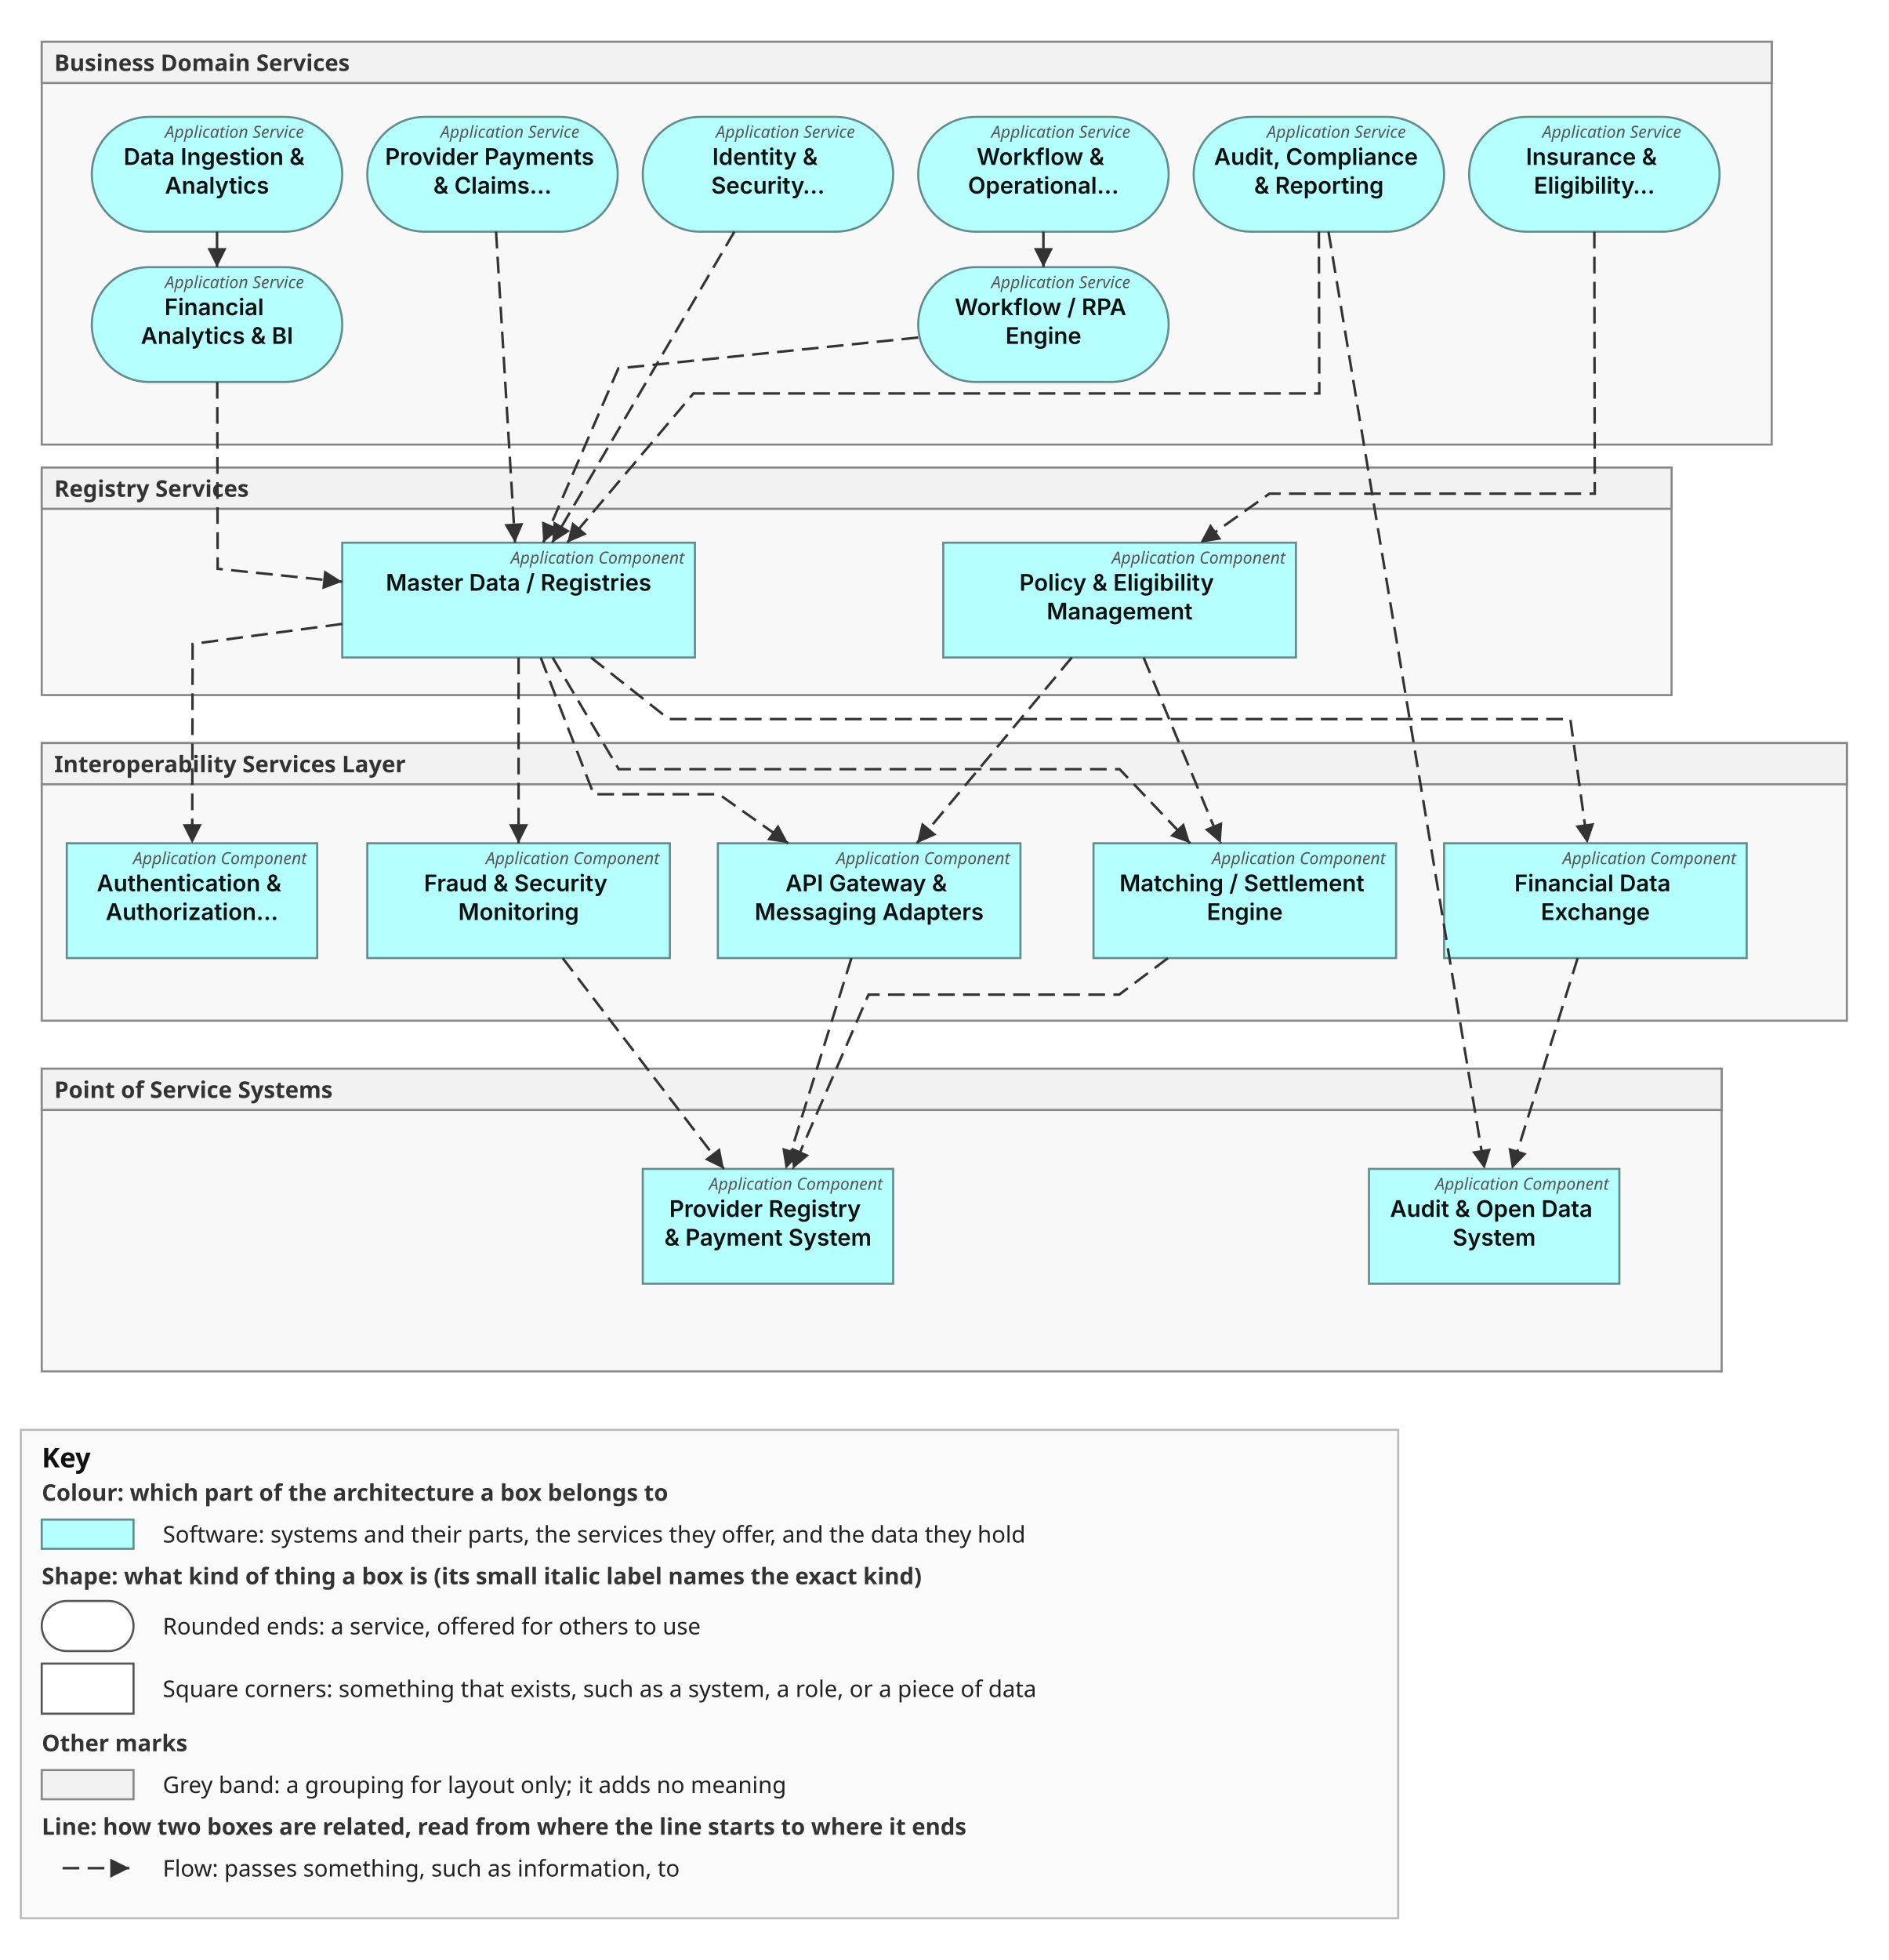
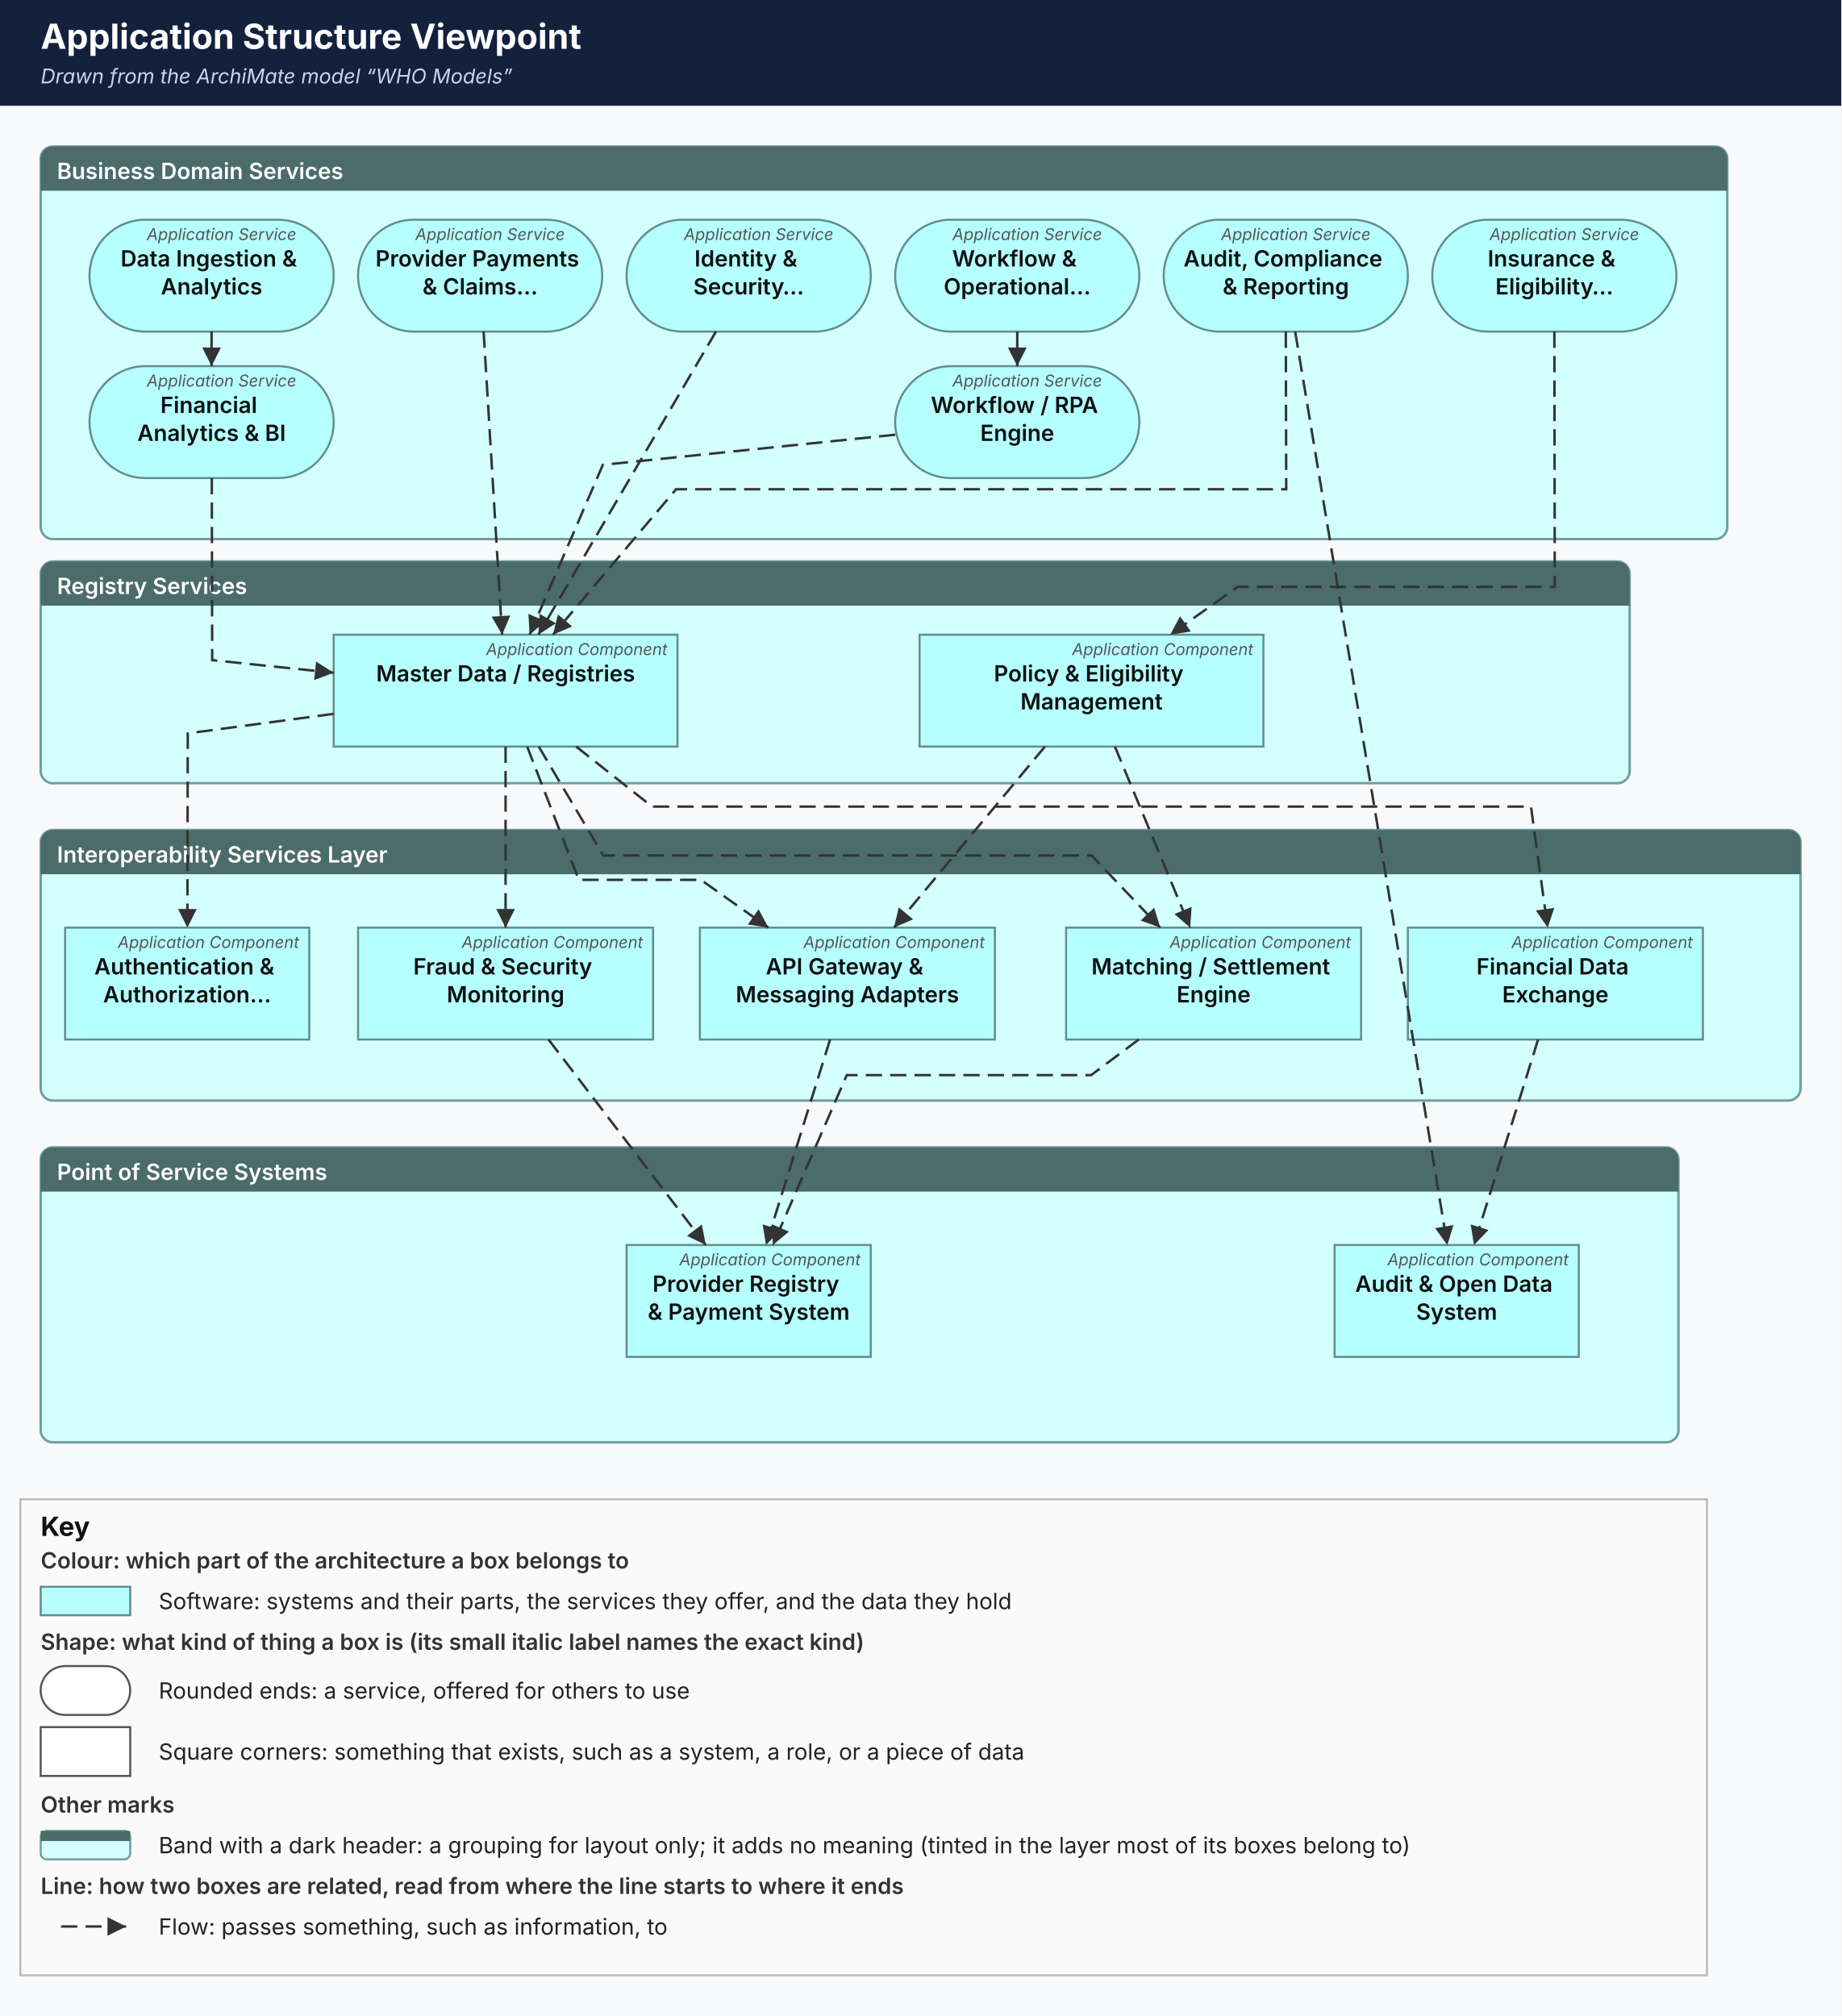
- <svg xmlns="http://www.w3.org/2000/svg" viewBox="28 16 905 939" width="905" height="939" role="img" aria-labelledby="av-title">
+ <svg xmlns="http://www.w3.org/2000/svg" viewBox="28 -36 905 991" width="905" height="991" role="img" aria-labelledby="av-title">
  <style>
- .av-name{font:600 11px system-ui,-apple-system,"Segoe UI",sans-serif;fill:#111}
- .av-type{font:italic 8px system-ui,sans-serif;fill:#555}
- .av-group{font:600 11px system-ui,sans-serif;fill:#333}
- .av-note{font:10px system-ui,sans-serif;fill:#222}
- .av-key{font:11px system-ui,sans-serif;fill:#222}
- .av-keyh{font:600 11px system-ui,sans-serif;fill:#333}
- .av-keyt{font:700 13px system-ui,sans-serif;fill:#111}
- .av-rel{font:9px system-ui,sans-serif;fill:#333;paint-order:stroke;stroke:#fff;stroke-width:3px}
+ .av-name{font:600 11px Inter, "Segoe UI", system-ui, -apple-system, Helvetica, Arial, sans-serif;fill:#111}
+ .av-type{font:italic 8px Inter, "Segoe UI", system-ui, -apple-system, Helvetica, Arial, sans-serif;fill:#555}
+ .av-group{font:600 11px Inter, "Segoe UI", system-ui, -apple-system, Helvetica, Arial, sans-serif;fill:#333}
+ .av-note{font:10px Inter, "Segoe UI", system-ui, -apple-system, Helvetica, Arial, sans-serif;fill:#222}
+ .av-key{font:11px Inter, "Segoe UI", system-ui, -apple-system, Helvetica, Arial, sans-serif;fill:#222}
+ .av-keyh{font:600 11px Inter, "Segoe UI", system-ui, -apple-system, Helvetica, Arial, sans-serif;fill:#333}
+ .av-keyt{font:700 13px Inter, "Segoe UI", system-ui, -apple-system, Helvetica, Arial, sans-serif;fill:#111}
+ .av-rel{font:9px Inter, "Segoe UI", system-ui, -apple-system, Helvetica, Arial, sans-serif;fill:#333;paint-order:stroke;stroke:#fff;stroke-width:3px}
a:hover rect,a:hover polygon,a:focus rect,a:focus polygon{stroke:#06c;stroke-width:2.5}
</style>
  <defs>
    <marker id="arrow-open" viewBox="0 0 12 12" refX="11" refY="6" markerWidth="11" markerHeight="11" orient="auto-start-reverse" markerUnits="userSpaceOnUse">
      <path d="M1 1 L11 6 L1 11" fill="none" stroke="#333" stroke-width="1.3" />
    </marker>
    <marker id="arrow-filled" viewBox="0 0 12 12" refX="11" refY="6" markerWidth="11" markerHeight="11" orient="auto-start-reverse" markerUnits="userSpaceOnUse">
      <path d="M1 1 L11 6 L1 11 Z" fill="#333" />
    </marker>
    <marker id="arrow-small" viewBox="0 0 10 10" refX="9" refY="5" markerWidth="8" markerHeight="8" orient="auto-start-reverse" markerUnits="userSpaceOnUse">
      <path d="M1 1 L9 5 L1 9" fill="none" stroke="#333" stroke-width="1.2" />
    </marker>
    <marker id="triangle-hollow" viewBox="0 0 14 14" refX="13" refY="7" markerWidth="13" markerHeight="13" orient="auto-start-reverse" markerUnits="userSpaceOnUse">
      <path d="M1 1 L13 7 L1 13 Z" fill="#fff" stroke="#333" stroke-width="1.2" />
    </marker>
    <marker id="diamond-filled" viewBox="0 0 16 10" refX="1" refY="5" markerWidth="16" markerHeight="10" orient="auto-start-reverse" markerUnits="userSpaceOnUse">
      <path d="M1 5 L8 1 L15 5 L8 9 Z" fill="#333" />
    </marker>
    <marker id="diamond-hollow" viewBox="0 0 16 10" refX="1" refY="5" markerWidth="16" markerHeight="10" orient="auto-start-reverse" markerUnits="userSpaceOnUse">
      <path d="M1 5 L8 1 L15 5 L8 9 Z" fill="#fff" stroke="#333" stroke-width="1.2" />
    </marker>
    <marker id="dot" viewBox="0 0 8 8" refX="4" refY="4" markerWidth="7" markerHeight="7" orient="auto" markerUnits="userSpaceOnUse">
      <circle cx="4" cy="4" r="3.2" fill="#333" />
    </marker>
    <pattern id="missing" width="8" height="8" patternUnits="userSpaceOnUse" patternTransform="rotate(45)">
      <rect width="8" height="8" fill="#fff" />
      <line x1="0" y1="0" x2="0" y2="8" stroke="#d33" stroke-width="2" />
    </pattern>
  </defs>
-   <rect x="28" y="16" width="905" height="939" fill="#fff" />
-   <g class="av-g">
-     <rect x="48" y="528" width="805" height="145" fill="#f2f2f2" fill-opacity=".55" stroke="#888" />
-     <rect x="48" y="528" width="805" height="19.75" fill="#f2f2f2" stroke="#888" />
-     <text class="av-group" x="54" y="542">Point of Service Systems</text>
+   <rect x="28" y="-36" width="905" height="991" fill="#f8f9fb" />
+   <rect x="28" y="-36" width="905" height="52" fill="#14213d" />
+   <text x="48" y="-12" style="font:700 17px Inter, &quot;Segoe UI&quot;, system-ui, -apple-system, Helvetica, Arial, sans-serif;fill:#fff">Application Structure Viewpoint</text>
+   <text x="48" y="5" style="font:italic 10px Inter, &quot;Segoe UI&quot;, system-ui, -apple-system, Helvetica, Arial, sans-serif;fill:#c9d6e6">Drawn from the ArchiMate model “WHO Models”</text>
+   <g class="av-g">
+     <rect x="48" y="528" width="805" height="145" rx="6" fill="#d3ffff" stroke="#709e9e" stroke-width="1.2" />
+     <path d="M48 534 a6 6 0 0 1 6 -6 h793 a6 6 0 0 1 6 6 v15.75 h-805 z" fill="#4c6b6b" />
+     <text class="av-group" x="56" y="544" style="fill:#fff">Point of Service Systems</text>
  </g>
  <a href="../../../en/dpi-h-ra/archimate/0.2.0-draft.1/elements/provider-registry-payment-system/" target="_top">
    <rect x="336" y="576" width="120" height="55" fill="#b5ffff" stroke="#648c8c" stroke-width="1" />
    <text class="av-type" x="451" y="586" text-anchor="end">Application Component</text>
    <text class="av-name" x="396" y="599" text-anchor="middle">
      <tspan x="396" dy="0">Provider Registry</tspan>
      <tspan x="396" dy="13.75">&amp; Payment System</tspan>
    </text>
  </a>
  <a href="../../../en/dpi-h-ra/archimate/0.2.0-draft.1/elements/audit-open-data-system/" target="_top">
    <rect x="684" y="576" width="120" height="55" fill="#b5ffff" stroke="#648c8c" stroke-width="1" />
    <text class="av-type" x="799" y="586" text-anchor="end">Application Component</text>
    <text class="av-name" x="744" y="599" text-anchor="middle">
      <tspan x="744" dy="0">Audit &amp; Open Data</tspan>
      <tspan x="744" dy="13.75">System</tspan>
    </text>
  </a>
  <g class="av-g">
-     <rect x="48" y="240" width="781" height="109" fill="#f2f2f2" fill-opacity=".55" stroke="#888" />
-     <rect x="48" y="240" width="781" height="19.75" fill="#f2f2f2" stroke="#888" />
-     <text class="av-group" x="54" y="254">Registry Services</text>
+     <rect x="48" y="240" width="781" height="109" rx="6" fill="#d3ffff" stroke="#709e9e" stroke-width="1.2" />
+     <path d="M48 246 a6 6 0 0 1 6 -6 h769 a6 6 0 0 1 6 6 v15.75 h-781 z" fill="#4c6b6b" />
+     <text class="av-group" x="56" y="256" style="fill:#fff">Registry Services</text>
  </g>
  <a href="../../../en/dpi-h-ra/archimate/0.2.0-draft.1/elements/master-data-registries/" target="_top">
    <rect x="192" y="276" width="169" height="55" fill="#b5ffff" stroke="#648c8c" stroke-width="1" />
    <text class="av-type" x="356" y="286" text-anchor="end">Application Component</text>
    <text class="av-name" x="276.5" y="299" text-anchor="middle">
      <tspan x="276.5" dy="0">Master Data / Registries</tspan>
    </text>
  </a>
  <a href="../../../en/dpi-h-ra/archimate/0.2.0-draft.1/elements/policy-eligibility-management/" target="_top">
    <rect x="480" y="276" width="169" height="55" fill="#b5ffff" stroke="#648c8c" stroke-width="1" />
    <text class="av-type" x="644" y="286" text-anchor="end">Application Component</text>
    <text class="av-name" x="564.5" y="299" text-anchor="middle">
      <tspan x="564.5" dy="0">Policy &amp; Eligibility</tspan>
      <tspan x="564.5" dy="13.75">Management</tspan>
    </text>
  </a>
  <g class="av-g">
-     <rect x="48" y="372" width="865" height="133" fill="#f2f2f2" fill-opacity=".55" stroke="#888" />
-     <rect x="48" y="372" width="865" height="19.75" fill="#f2f2f2" stroke="#888" />
-     <text class="av-group" x="54" y="386">Interoperability Services Layer</text>
+     <rect x="48" y="372" width="865" height="133" rx="6" fill="#d3ffff" stroke="#709e9e" stroke-width="1.2" />
+     <path d="M48 378 a6 6 0 0 1 6 -6 h853 a6 6 0 0 1 6 6 v15.75 h-865 z" fill="#4c6b6b" />
+     <text class="av-group" x="56" y="388" style="fill:#fff">Interoperability Services Layer</text>
  </g>
  <a href="../../../en/dpi-h-ra/archimate/0.2.0-draft.1/elements/api-gateway-messaging-adapters/" target="_top">
    <rect x="372" y="420" width="145" height="55" fill="#b5ffff" stroke="#648c8c" stroke-width="1" />
    <text class="av-type" x="512" y="430" text-anchor="end">Application Component</text>
    <text class="av-name" x="444.5" y="443" text-anchor="middle">
      <tspan x="444.5" dy="0">API Gateway &amp;</tspan>
      <tspan x="444.5" dy="13.75">Messaging Adapters</tspan>
    </text>
  </a>
  <a href="../../../en/dpi-h-ra/archimate/0.2.0-draft.1/elements/matching-settlement-engine/" target="_top">
    <rect x="552" y="420" width="145" height="55" fill="#b5ffff" stroke="#648c8c" stroke-width="1" />
    <text class="av-type" x="692" y="430" text-anchor="end">Application Component</text>
    <text class="av-name" x="624.5" y="443" text-anchor="middle">
      <tspan x="624.5" dy="0">Matching / Settlement</tspan>
      <tspan x="624.5" dy="13.75">Engine</tspan>
    </text>
  </a>
  <a href="../../../en/dpi-h-ra/archimate/0.2.0-draft.1/elements/fraud-security-monitoring/" target="_top">
    <rect x="204" y="420" width="145" height="55" fill="#b5ffff" stroke="#648c8c" stroke-width="1" />
    <text class="av-type" x="344" y="430" text-anchor="end">Application Component</text>
    <text class="av-name" x="276.5" y="443" text-anchor="middle">
      <tspan x="276.5" dy="0">Fraud &amp; Security</tspan>
      <tspan x="276.5" dy="13.75">Monitoring</tspan>
    </text>
  </a>
  <a href="../../../en/dpi-h-ra/archimate/0.2.0-draft.1/elements/authentication-authorization-system/" target="_top">
    <rect x="60" y="420" width="120" height="55" fill="#b5ffff" stroke="#648c8c" stroke-width="1" />
    <text class="av-type" x="175" y="430" text-anchor="end">Application Component</text>
    <text class="av-name" x="120" y="443" text-anchor="middle">
      <tspan x="120" dy="0">Authentication &amp;</tspan>
      <tspan x="120" dy="13.75">Authorization…</tspan>
    </text>
  </a>
  <a href="../../../en/dpi-h-ra/archimate/0.2.0-draft.1/elements/financial-data-exchange-3b37/" target="_top">
    <rect x="720" y="420" width="145" height="55" fill="#b5ffff" stroke="#648c8c" stroke-width="1" />
    <text class="av-type" x="860" y="430" text-anchor="end">Application Component</text>
    <text class="av-name" x="792.5" y="443" text-anchor="middle">
      <tspan x="792.5" dy="0">Financial Data</tspan>
      <tspan x="792.5" dy="13.75">Exchange</tspan>
    </text>
  </a>
  <g class="av-g">
-     <rect x="48" y="36" width="829" height="193" fill="#f2f2f2" fill-opacity=".55" stroke="#888" />
-     <rect x="48" y="36" width="829" height="19.75" fill="#f2f2f2" stroke="#888" />
-     <text class="av-group" x="54" y="50">Business Domain Services</text>
+     <rect x="48" y="36" width="829" height="193" rx="6" fill="#d3ffff" stroke="#709e9e" stroke-width="1.2" />
+     <path d="M48 42 a6 6 0 0 1 6 -6 h817 a6 6 0 0 1 6 6 v15.75 h-829 z" fill="#4c6b6b" />
+     <text class="av-group" x="56" y="52" style="fill:#fff">Business Domain Services</text>
  </g>
  <a href="../../../en/dpi-h-ra/archimate/0.2.0-draft.1/elements/data-ingestion-analytics/" target="_top">
    <rect x="72" y="72" width="120" height="55" rx="27.5" fill="#b5ffff" stroke="#648c8c" stroke-width="1" />
    <text class="av-type" x="173.667" y="82" text-anchor="end">Application Service</text>
    <text class="av-name" x="132" y="95" text-anchor="middle">
      <tspan x="132" dy="0">Data Ingestion &amp;</tspan>
      <tspan x="132" dy="13.75">Analytics</tspan>
    </text>
  </a>
  <a href="../../../en/dpi-h-ra/archimate/0.2.0-draft.1/elements/provider-payments-claims-management/" target="_top">
    <rect x="204" y="72" width="120" height="55" rx="27.5" fill="#b5ffff" stroke="#648c8c" stroke-width="1" />
    <text class="av-type" x="305.667" y="82" text-anchor="end">Application Service</text>
    <text class="av-name" x="264" y="95" text-anchor="middle">
      <tspan x="264" dy="0">Provider Payments</tspan>
      <tspan x="264" dy="13.75">&amp; Claims…</tspan>
    </text>
  </a>
  <a href="../../../en/dpi-h-ra/archimate/0.2.0-draft.1/elements/identity-security-management/" target="_top">
    <rect x="336" y="72" width="120" height="55" rx="27.5" fill="#b5ffff" stroke="#648c8c" stroke-width="1" />
    <text class="av-type" x="437.667" y="82" text-anchor="end">Application Service</text>
    <text class="av-name" x="396" y="95" text-anchor="middle">
      <tspan x="396" dy="0">Identity &amp;</tspan>
      <tspan x="396" dy="13.75">Security…</tspan>
    </text>
  </a>
  <a href="../../../en/dpi-h-ra/archimate/0.2.0-draft.1/elements/workflow-operational-automation/" target="_top">
    <rect x="468" y="72" width="120" height="55" rx="27.5" fill="#b5ffff" stroke="#648c8c" stroke-width="1" />
    <text class="av-type" x="569.667" y="82" text-anchor="end">Application Service</text>
    <text class="av-name" x="528" y="95" text-anchor="middle">
      <tspan x="528" dy="0">Workflow &amp;</tspan>
      <tspan x="528" dy="13.75">Operational…</tspan>
    </text>
  </a>
  <a href="../../../en/dpi-h-ra/archimate/0.2.0-draft.1/elements/audit-compliance-reporting/" target="_top">
    <rect x="600" y="72" width="120" height="55" rx="27.5" fill="#b5ffff" stroke="#648c8c" stroke-width="1" />
    <text class="av-type" x="701.667" y="82" text-anchor="end">Application Service</text>
    <text class="av-name" x="660" y="95" text-anchor="middle">
      <tspan x="660" dy="0">Audit, Compliance</tspan>
      <tspan x="660" dy="13.75">&amp; Reporting</tspan>
    </text>
  </a>
  <a href="../../../en/dpi-h-ra/archimate/0.2.0-draft.1/elements/insurance-eligibility-management/" target="_top">
    <rect x="732" y="72" width="120" height="55" rx="27.5" fill="#b5ffff" stroke="#648c8c" stroke-width="1" />
    <text class="av-type" x="833.667" y="82" text-anchor="end">Application Service</text>
    <text class="av-name" x="792" y="95" text-anchor="middle">
      <tspan x="792" dy="0">Insurance &amp;</tspan>
      <tspan x="792" dy="13.75">Eligibility…</tspan>
    </text>
  </a>
  <a href="../../../en/dpi-h-ra/archimate/0.2.0-draft.1/elements/workflow-rpa-engine-a365/" target="_top">
    <rect x="468" y="144" width="120" height="55" rx="27.5" fill="#b5ffff" stroke="#648c8c" stroke-width="1" />
    <text class="av-type" x="569.667" y="154" text-anchor="end">Application Service</text>
    <text class="av-name" x="528" y="167" text-anchor="middle">
      <tspan x="528" dy="0">Workflow / RPA</tspan>
      <tspan x="528" dy="13.75">Engine</tspan>
    </text>
  </a>
  <a href="../../../en/dpi-h-ra/archimate/0.2.0-draft.1/elements/financial-analytics-bi-ffd2/" target="_top">
    <rect x="72" y="144" width="120" height="55" rx="27.5" fill="#b5ffff" stroke="#648c8c" stroke-width="1" />
    <text class="av-type" x="173.667" y="154" text-anchor="end">Application Service</text>
    <text class="av-name" x="132" y="167" text-anchor="middle">
      <tspan x="132" dy="0">Financial</tspan>
      <tspan x="132" dy="13.75">Analytics &amp; BI</tspan>
    </text>
  </a>
  <a href="../../../en/dpi-h-ra/archimate/0.2.0-draft.1/relationships/id-1f3609311a22429da44ec1a68a51a994/" target="_top">
    <path d="M287.1 331 L312.5 396.5 L372.5 396.5 L405.7 420" fill="none" stroke="#333" stroke-width="1.2" stroke-dasharray="8 4" marker-end="url(#arrow-filled)" />
    <path d="M287.1 331 L312.5 396.5 L372.5 396.5 L405.7 420" fill="none" stroke="transparent" stroke-width="8" />
  </a>
  <a href="../../../en/dpi-h-ra/archimate/0.2.0-draft.1/relationships/id-184290c506b1457892c4026d64eb59c7/" target="_top">
    <path d="M292.8 331 L324.5 384.5 L564.5 384.5 L598.3 420" fill="none" stroke="#333" stroke-width="1.2" stroke-dasharray="8 4" marker-end="url(#arrow-filled)" />
    <path d="M292.8 331 L324.5 384.5 L564.5 384.5 L598.3 420" fill="none" stroke="transparent" stroke-width="8" />
  </a>
  <a href="../../../en/dpi-h-ra/archimate/0.2.0-draft.1/relationships/id-0f6b2cd513784079a0ad777a4eaf4d98/" target="_top">
    <path d="M276.5 331 L276.5 420" fill="none" stroke="#333" stroke-width="1.2" stroke-dasharray="8 4" marker-end="url(#arrow-filled)" />
    <path d="M276.5 331 L276.5 420" fill="none" stroke="transparent" stroke-width="8" />
  </a>
  <a href="../../../en/dpi-h-ra/archimate/0.2.0-draft.1/relationships/id-a0be6ba6c9c54e329483c0edb0e364c9/" target="_top">
    <path d="M192 314.9 L120.3 324.5 L120.1 420" fill="none" stroke="#333" stroke-width="1.2" stroke-dasharray="8 4" marker-end="url(#arrow-filled)" />
    <path d="M192 314.9 L120.3 324.5 L120.1 420" fill="none" stroke="transparent" stroke-width="8" />
  </a>
  <a href="../../../en/dpi-h-ra/archimate/0.2.0-draft.1/relationships/id-d9e9312dfd0146afa2cc0bd82189ef26/" target="_top">
    <path d="M311.2 331 L348.5 360.5 L780.5 360.5 L788.7 420" fill="none" stroke="#333" stroke-width="1.2" stroke-dasharray="8 4" marker-end="url(#arrow-filled)" />
    <path d="M311.2 331 L348.5 360.5 L780.5 360.5 L788.7 420" fill="none" stroke="transparent" stroke-width="8" />
  </a>
  <a href="../../../en/dpi-h-ra/archimate/0.2.0-draft.1/relationships/id-b34351e167094a968cee2da5e9d7bdd6/" target="_top">
    <path d="M541.6 331 L467.4 420" fill="none" stroke="#333" stroke-width="1.2" stroke-dasharray="8 4" marker-end="url(#arrow-filled)" />
    <path d="M541.6 331 L467.4 420" fill="none" stroke="transparent" stroke-width="8" />
  </a>
  <a href="../../../en/dpi-h-ra/archimate/0.2.0-draft.1/relationships/id-0423af357c234475a5e71e936da1d592/" target="_top">
    <path d="M576 331 L613 420" fill="none" stroke="#333" stroke-width="1.2" stroke-dasharray="8 4" marker-end="url(#arrow-filled)" />
    <path d="M576 331 L613 420" fill="none" stroke="transparent" stroke-width="8" />
  </a>
  <a href="../../../en/dpi-h-ra/archimate/0.2.0-draft.1/relationships/id-15834a91d2e9422da5f5efc3325d5502/" target="_top">
    <path d="M436 475 L404.5 576" fill="none" stroke="#333" stroke-width="1.2" stroke-dasharray="8 4" marker-end="url(#arrow-filled)" />
    <path d="M436 475 L404.5 576" fill="none" stroke="transparent" stroke-width="8" />
  </a>
  <a href="../../../en/dpi-h-ra/archimate/0.2.0-draft.1/relationships/id-4e195b755e2c4f81a596b6168b80a48f/" target="_top">
    <path d="M587.7 475 L564.3 492.5 L444.2 492.5 L407.9 576" fill="none" stroke="#333" stroke-width="1.2" stroke-dasharray="8 4" marker-end="url(#arrow-filled)" />
    <path d="M587.7 475 L564.3 492.5 L444.2 492.5 L407.9 576" fill="none" stroke="transparent" stroke-width="8" />
  </a>
  <a href="../../../en/dpi-h-ra/archimate/0.2.0-draft.1/relationships/id-cfe22dbfeb91450881d49f5a3a697821/" target="_top">
    <path d="M297.6 475 L374.9 576" fill="none" stroke="#333" stroke-width="1.2" stroke-dasharray="8 4" marker-end="url(#arrow-filled)" />
    <path d="M297.6 475 L374.9 576" fill="none" stroke="transparent" stroke-width="8" />
  </a>
  <a href="../../../en/dpi-h-ra/archimate/0.2.0-draft.1/relationships/id-cf5c6c62825746ee8b5bb4a616fa1815/" target="_top">
    <path d="M784 475 L752.5 576" fill="none" stroke="#333" stroke-width="1.2" stroke-dasharray="8 4" marker-end="url(#arrow-filled)" />
    <path d="M784 475 L752.5 576" fill="none" stroke="transparent" stroke-width="8" />
  </a>
  <a href="../../../en/dpi-h-ra/archimate/0.2.0-draft.1/relationships/id-6fb50f1135824fe1bec1c46a217134dd/" target="_top">
    <path d="M132 127 L132 144" fill="none" stroke="#333" stroke-width="1.2" stroke-dasharray="8 4" marker-end="url(#arrow-filled)" />
    <path d="M132 127 L132 144" fill="none" stroke="transparent" stroke-width="8" />
  </a>
  <a href="../../../en/dpi-h-ra/archimate/0.2.0-draft.1/relationships/id-a26eb5963efb4e93a872711cce341aa7/" target="_top">
    <path d="M265.7 127 L274.8 276" fill="none" stroke="#333" stroke-width="1.2" stroke-dasharray="8 4" marker-end="url(#arrow-filled)" />
    <path d="M265.7 127 L274.8 276" fill="none" stroke="transparent" stroke-width="8" />
  </a>
  <a href="../../../en/dpi-h-ra/archimate/0.2.0-draft.1/relationships/id-fdf94f590e7b462aaab363dda6eeece0/" target="_top">
    <path d="M379.9 127 L292.6 276" fill="none" stroke="#333" stroke-width="1.2" stroke-dasharray="8 4" marker-end="url(#arrow-filled)" />
    <path d="M379.9 127 L292.6 276" fill="none" stroke="transparent" stroke-width="8" />
  </a>
  <a href="../../../en/dpi-h-ra/archimate/0.2.0-draft.1/relationships/id-490281245acc46bead6489a896106183/" target="_top">
    <path d="M528 127 L528 144" fill="none" stroke="#333" stroke-width="1.2" stroke-dasharray="8 4" marker-end="url(#arrow-filled)" />
    <path d="M528 127 L528 144" fill="none" stroke="transparent" stroke-width="8" />
  </a>
  <a href="../../../en/dpi-h-ra/archimate/0.2.0-draft.1/relationships/id-7d58e1dd51b948f8bfb351189407da60/" target="_top">
    <path d="M660 127 L660.2 204.5 L360.3 204.5 L299.8 276" fill="none" stroke="#333" stroke-width="1.2" stroke-dasharray="8 4" marker-end="url(#arrow-filled)" />
    <path d="M660 127 L660.2 204.5 L360.3 204.5 L299.8 276" fill="none" stroke="transparent" stroke-width="8" />
  </a>
  <a href="../../../en/dpi-h-ra/archimate/0.2.0-draft.1/relationships/id-83a9673bf10a452da8148bd9ef14d83f/" target="_top">
    <path d="M664.6 127 L739.4 576" fill="none" stroke="#333" stroke-width="1.2" stroke-dasharray="8 4" marker-end="url(#arrow-filled)" />
    <path d="M664.6 127 L739.4 576" fill="none" stroke="transparent" stroke-width="8" />
  </a>
  <a href="../../../en/dpi-h-ra/archimate/0.2.0-draft.1/relationships/id-712f3f91ba694f7f9aab741cd8c8d259/" target="_top">
    <path d="M792 127 L792.2 252.5 L636.3 252.5 L603.2 276" fill="none" stroke="#333" stroke-width="1.2" stroke-dasharray="8 4" marker-end="url(#arrow-filled)" />
    <path d="M792 127 L792.2 252.5 L636.3 252.5 L603.2 276" fill="none" stroke="transparent" stroke-width="8" />
  </a>
  <a href="../../../en/dpi-h-ra/archimate/0.2.0-draft.1/relationships/id-3c72e65f87b44bf4989b15bf3b0eebce/" target="_top">
    <path d="M468 177.7 L324.3 192.5 L288.3 276" fill="none" stroke="#333" stroke-width="1.2" stroke-dasharray="8 4" marker-end="url(#arrow-filled)" />
    <path d="M468 177.7 L324.3 192.5 L288.3 276" fill="none" stroke="transparent" stroke-width="8" />
  </a>
  <a href="../../../en/dpi-h-ra/archimate/0.2.0-draft.1/relationships/id-c3abcaeacc064d65a67752b2b4d848df/" target="_top">
    <path d="M132.1 199 L132.3 288.5 L192 294.7" fill="none" stroke="#333" stroke-width="1.2" stroke-dasharray="8 4" marker-end="url(#arrow-filled)" />
    <path d="M132.1 199 L132.3 288.5 L192 294.7" fill="none" stroke="transparent" stroke-width="8" />
  </a>
  <g class="av-legend">
-     <rect x="38" y="701" width="660" height="234" fill="#fafafa" stroke="#bbb" />
+     <rect x="38" y="701" width="829" height="234" fill="#fafafa" stroke="#bbb" />
    <text class="av-keyt" x="48" y="719">Key</text>
    <text class="av-keyh" x="48" y="735">Colour: which part of the architecture a box belongs to</text>
    <rect x="48" y="744" width="44" height="14" fill="#b5ffff" stroke="#648c8c" />
    <text class="av-key" x="106" y="755">Software: systems and their parts, the services they offer, and the data they hold</text>
    <text class="av-keyh" x="48" y="775">Shape: what kind of thing a box is (its small italic label names the exact kind)</text>
    <rect x="48" y="783" width="44" height="24" rx="12" fill="#fff" stroke="#555" />
    <text class="av-key" x="106" y="799">Rounded ends: a service, offered for others to use</text>
    <rect x="48" y="813" width="44" height="24" fill="#fff" stroke="#555" />
    <text class="av-key" x="106" y="829">Square corners: something that exists, such as a system, a role, or a piece of data</text>
    <text class="av-keyh" x="48" y="855">Other marks</text>
-     <rect x="48" y="864" width="44" height="14" fill="#f2f2f2" stroke="#888" />
-     <text class="av-key" x="106" y="875">Grey band: a grouping for layout only; it adds no meaning</text>
+     <rect x="48" y="864" width="44" height="14" rx="3" fill="#d3ffff" stroke="#709e9e" />
+     <rect x="48" y="864" width="44" height="5" fill="#4c6b6b" />
+     <text class="av-key" x="106" y="875">Band with a dark header: a grouping for layout only; it adds no meaning (tinted in the layer most of its boxes belong to)</text>
    <text class="av-keyh" x="48" y="895">Line: how two boxes are related, read from where the line starts to where it ends</text>
    <path d="M58 911 L90 911" fill="none" stroke="#333" stroke-width="1.2" stroke-dasharray="8 4" marker-end="url(#arrow-filled)" />
    <text class="av-key" x="106" y="915">Flow: passes something, such as information, to</text>
  </g>
</svg>
